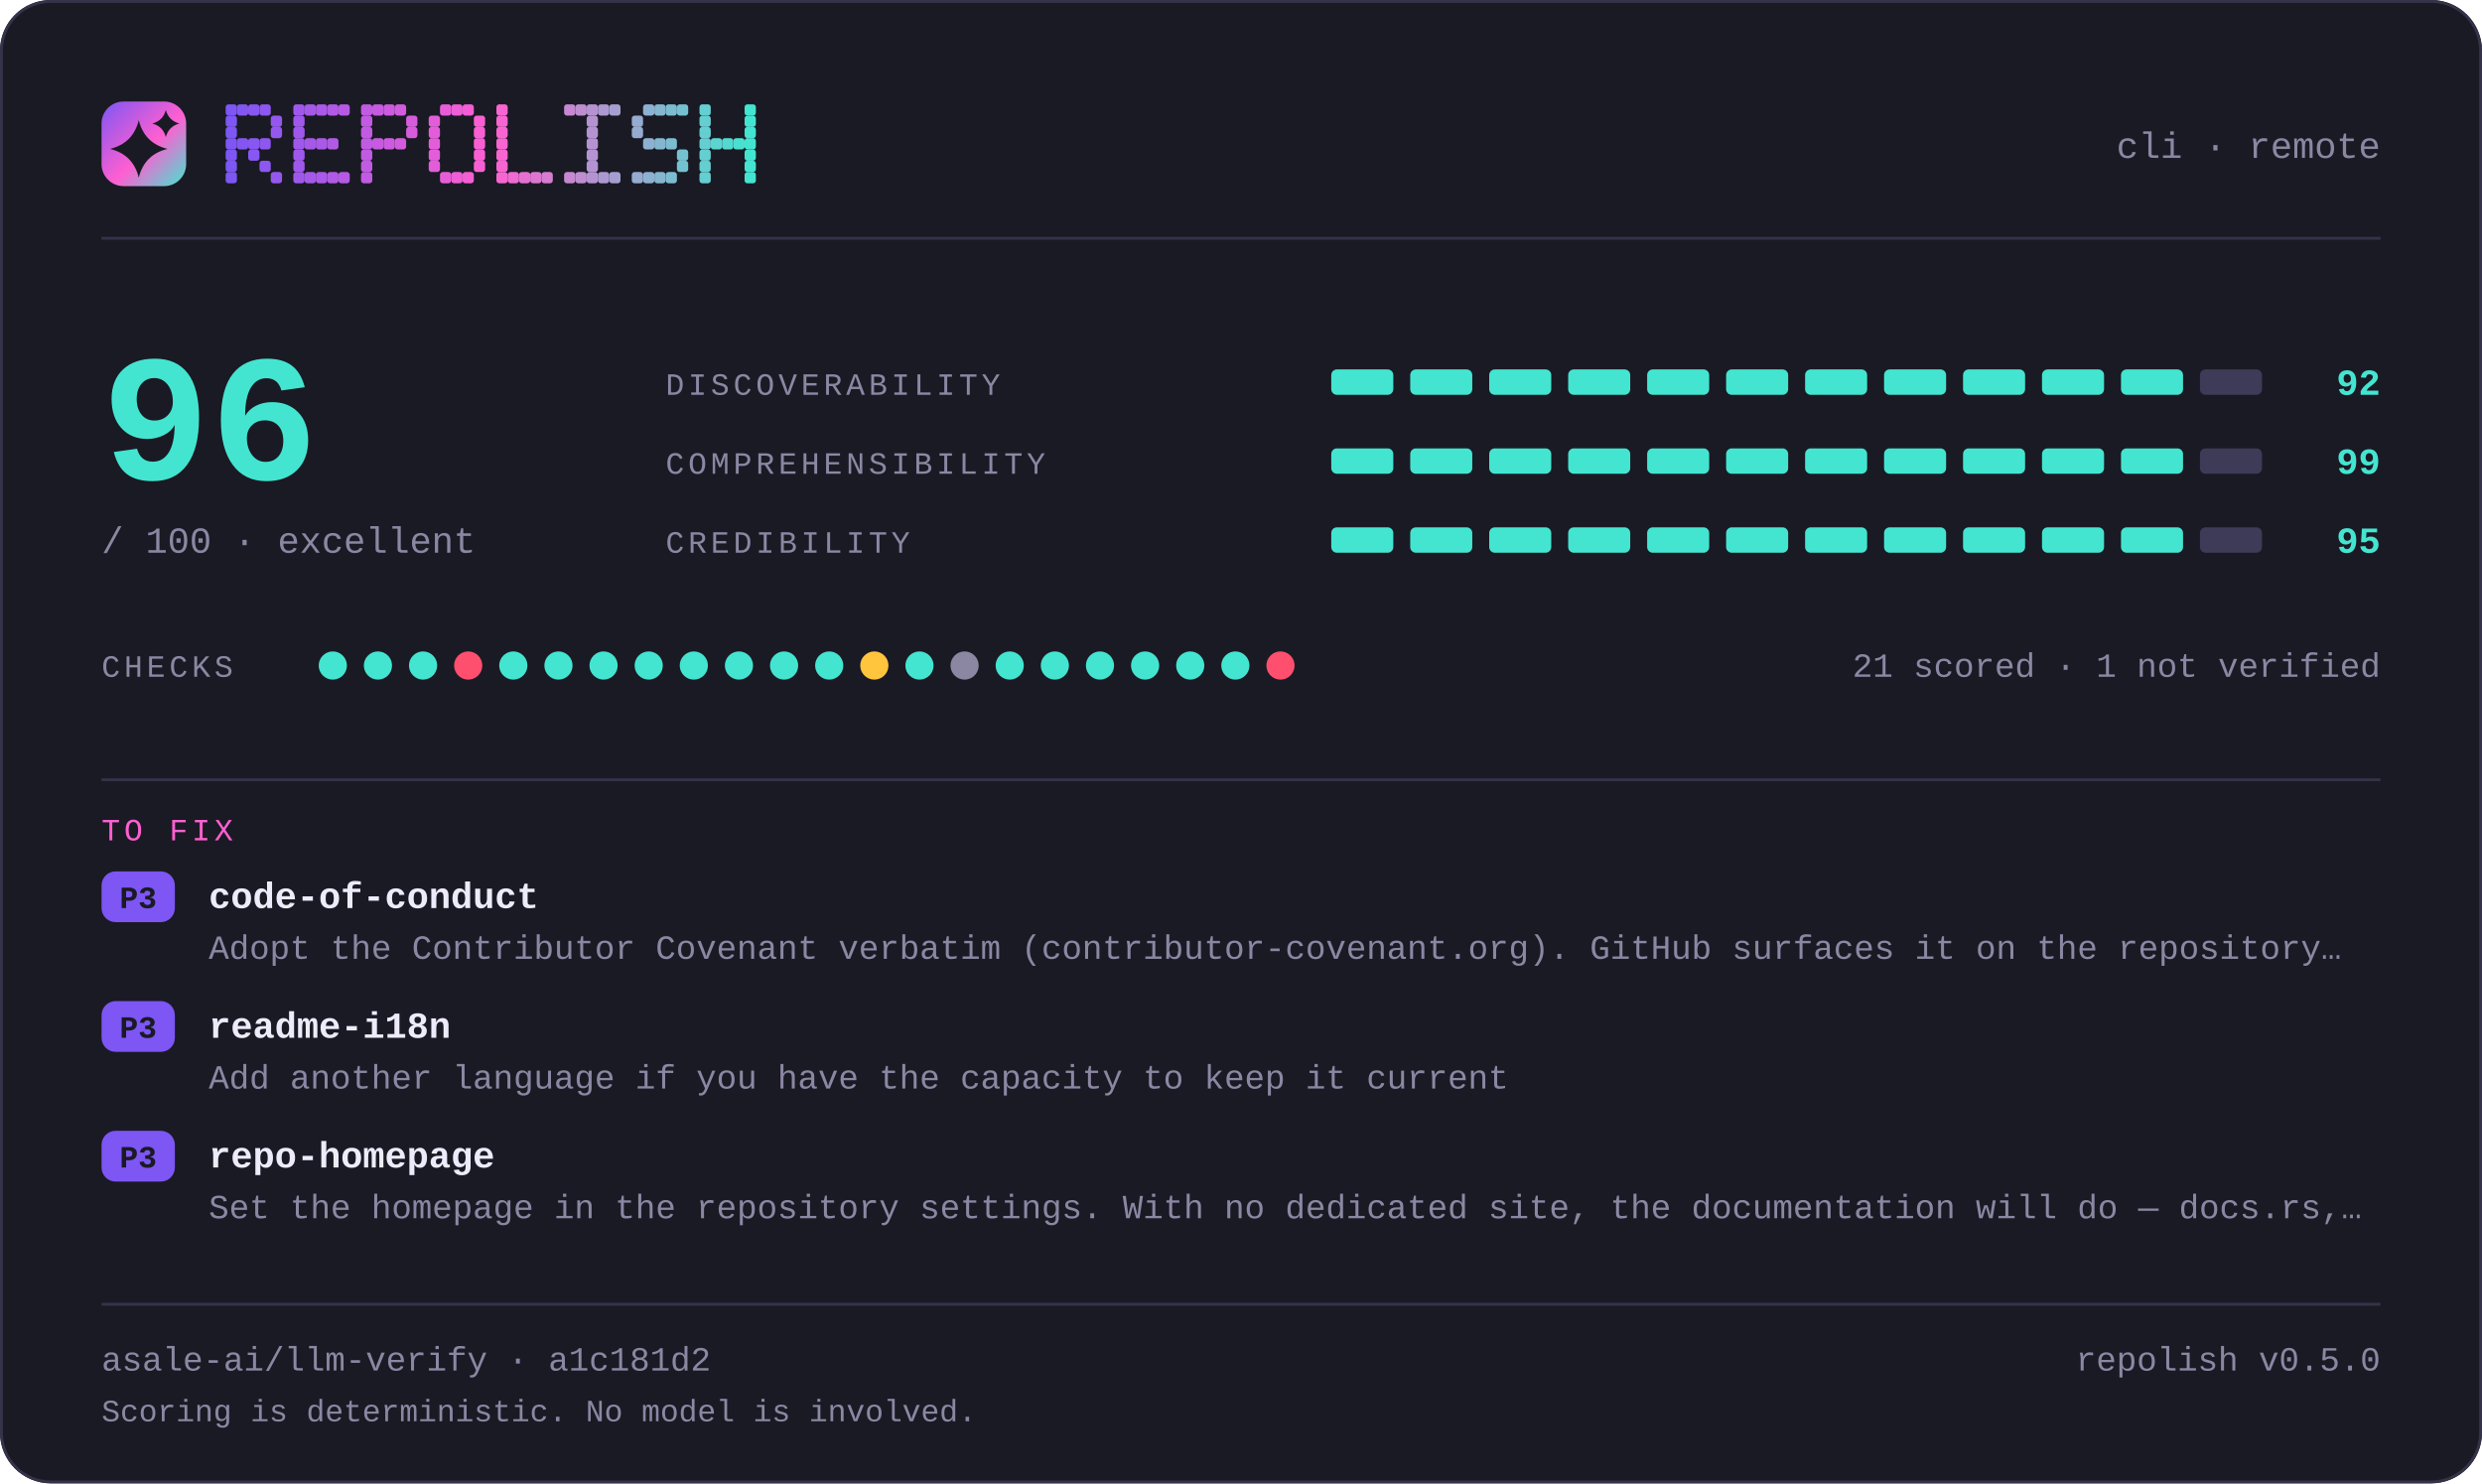
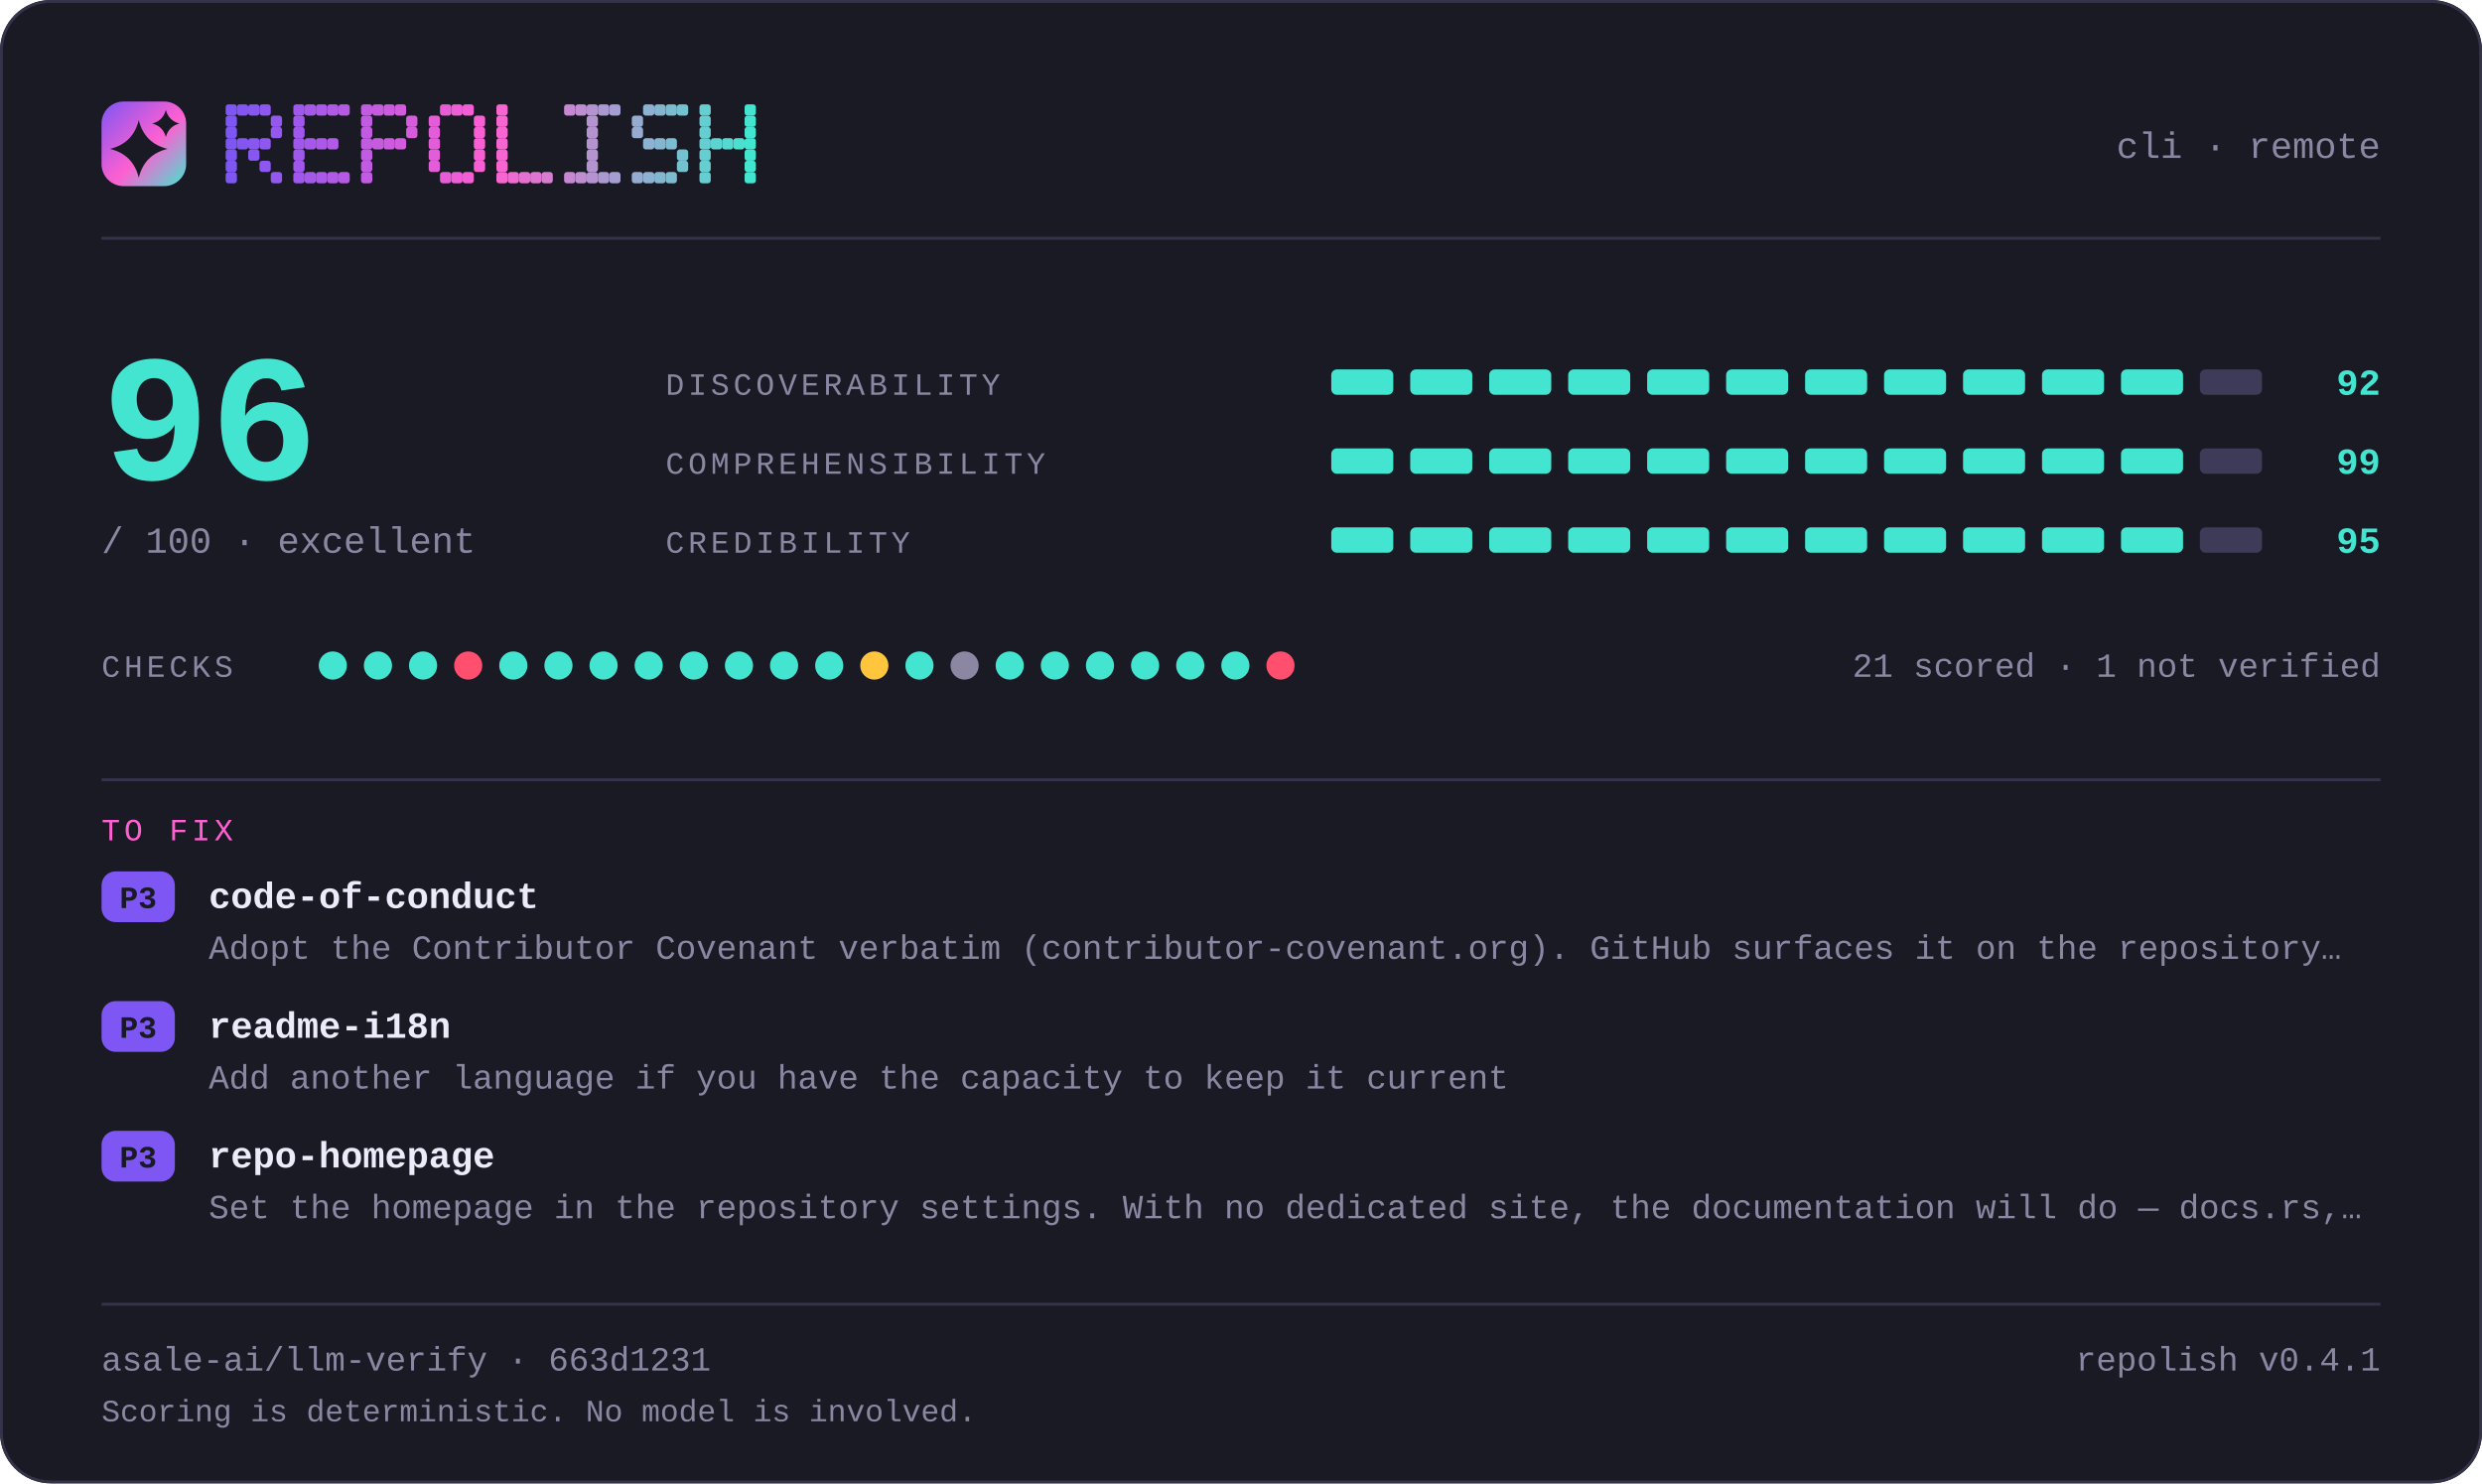
<svg xmlns="http://www.w3.org/2000/svg" width="880" height="526" viewBox="0 0 880 526" lang="en" role="img" aria-label="repolish report card — 96 out of 100">
  <defs>
    <linearGradient id="brand" x1="0" y1="0" x2="1" y2="1">
      <stop offset="0" stop-color="#7d56f4" />
      <stop offset="0.55" stop-color="#ff5fd1" />
      <stop offset="1" stop-color="#43e5d0" />
    </linearGradient>
  </defs>
  <style>
    .t { font-family: ui-monospace, SFMono-Regular, "SF Mono", Menlo, Consolas, "Liberation Mono", "Noto Sans Mono CJK SC", "Noto Sans Mono CJK JP", "Microsoft YaHei", "Hiragino Sans", "Yu Gothic", monospace; }
  </style>
  <rect x="0" y="0" width="880" height="526" rx="18.0" fill="#1a1a24" />
  <rect x="0.5" y="0.5" width="879" height="525" rx="17.5" fill="none" stroke="#35334a" />
  <rect x="36" y="36" width="30" height="30" rx="7.8" fill="url(#brand)" />
  <path d="M49.2 42.6Q51.2 50.8 59.4 52.8Q51.2 54.8 49.2 63.0Q47.2 54.8 39.0 52.8Q47.2 50.8 49.2 42.6Z" fill="#1a1a24" />
  <path d="M58.8 39.0Q59.8 42.8 63.6 43.8Q59.8 44.8 58.8 48.6Q57.8 44.8 54.0 43.8Q57.8 42.8 58.8 39.0Z" fill="#1a1a24" />
  <g fill="#7d56f4">
    <rect x="80" y="37" width="4" height="4" rx="1" />
    <rect x="80" y="41" width="4" height="4" rx="1" />
    <rect x="80" y="45" width="4" height="4" rx="1" />
    <rect x="80" y="49" width="4" height="4" rx="1" />
    <rect x="80" y="53" width="4" height="4" rx="1" />
    <rect x="80" y="57" width="4" height="4" rx="1" />
    <rect x="80" y="61" width="4" height="4" rx="1" />
  </g>
  <g fill="#8356f2">
    <rect x="84" y="37" width="4" height="4" rx="1" />
    <rect x="84" y="49" width="4" height="4" rx="1" />
  </g>
  <g fill="#8857f1">
    <rect x="88" y="37" width="4" height="4" rx="1" />
    <rect x="88" y="49" width="4" height="4" rx="1" />
    <rect x="88" y="53" width="4" height="4" rx="1" />
  </g>
  <g fill="#8e57ef">
    <rect x="92" y="37" width="4" height="4" rx="1" />
    <rect x="92" y="49" width="4" height="4" rx="1" />
    <rect x="92" y="57" width="4" height="4" rx="1" />
  </g>
  <g fill="#9458ee">
    <rect x="96" y="41" width="4" height="4" rx="1" />
    <rect x="96" y="45" width="4" height="4" rx="1" />
    <rect x="96" y="61" width="4" height="4" rx="1" />
  </g>
  <g fill="#9f58eb">
    <rect x="104" y="37" width="4" height="4" rx="1" />
    <rect x="104" y="41" width="4" height="4" rx="1" />
    <rect x="104" y="45" width="4" height="4" rx="1" />
    <rect x="104" y="49" width="4" height="4" rx="1" />
    <rect x="104" y="53" width="4" height="4" rx="1" />
    <rect x="104" y="57" width="4" height="4" rx="1" />
    <rect x="104" y="61" width="4" height="4" rx="1" />
  </g>
  <g fill="#a559e9">
    <rect x="108" y="37" width="4" height="4" rx="1" />
    <rect x="108" y="49" width="4" height="4" rx="1" />
    <rect x="108" y="61" width="4" height="4" rx="1" />
  </g>
  <g fill="#aa59e8">
    <rect x="112" y="37" width="4" height="4" rx="1" />
    <rect x="112" y="49" width="4" height="4" rx="1" />
    <rect x="112" y="61" width="4" height="4" rx="1" />
  </g>
  <g fill="#b05ae6">
    <rect x="116" y="37" width="4" height="4" rx="1" />
    <rect x="116" y="49" width="4" height="4" rx="1" />
    <rect x="116" y="61" width="4" height="4" rx="1" />
  </g>
  <g fill="#b65ae5">
    <rect x="120" y="37" width="4" height="4" rx="1" />
    <rect x="120" y="61" width="4" height="4" rx="1" />
  </g>
  <g fill="#c15be2">
    <rect x="128" y="37" width="4" height="4" rx="1" />
    <rect x="128" y="41" width="4" height="4" rx="1" />
    <rect x="128" y="45" width="4" height="4" rx="1" />
    <rect x="128" y="49" width="4" height="4" rx="1" />
    <rect x="128" y="53" width="4" height="4" rx="1" />
    <rect x="128" y="57" width="4" height="4" rx="1" />
    <rect x="128" y="61" width="4" height="4" rx="1" />
  </g>
  <g fill="#c65be0">
    <rect x="132" y="37" width="4" height="4" rx="1" />
    <rect x="132" y="49" width="4" height="4" rx="1" />
  </g>
  <g fill="#cc5bdf">
    <rect x="136" y="37" width="4" height="4" rx="1" />
    <rect x="136" y="49" width="4" height="4" rx="1" />
  </g>
  <g fill="#d25cdd">
    <rect x="140" y="37" width="4" height="4" rx="1" />
    <rect x="140" y="49" width="4" height="4" rx="1" />
  </g>
  <g fill="#d75cdc">
    <rect x="144" y="41" width="4" height="4" rx="1" />
    <rect x="144" y="45" width="4" height="4" rx="1" />
  </g>
  <g fill="#e35dd9">
    <rect x="152" y="41" width="4" height="4" rx="1" />
    <rect x="152" y="45" width="4" height="4" rx="1" />
    <rect x="152" y="49" width="4" height="4" rx="1" />
    <rect x="152" y="53" width="4" height="4" rx="1" />
    <rect x="152" y="57" width="4" height="4" rx="1" />
  </g>
  <g fill="#e85dd7">
    <rect x="156" y="37" width="4" height="4" rx="1" />
    <rect x="156" y="61" width="4" height="4" rx="1" />
  </g>
  <g fill="#ee5ed6">
    <rect x="160" y="37" width="4" height="4" rx="1" />
    <rect x="160" y="61" width="4" height="4" rx="1" />
  </g>
  <g fill="#f45ed4">
    <rect x="164" y="37" width="4" height="4" rx="1" />
    <rect x="164" y="61" width="4" height="4" rx="1" />
  </g>
  <g fill="#f95fd3">
    <rect x="168" y="41" width="4" height="4" rx="1" />
    <rect x="168" y="45" width="4" height="4" rx="1" />
    <rect x="168" y="49" width="4" height="4" rx="1" />
    <rect x="168" y="53" width="4" height="4" rx="1" />
    <rect x="168" y="57" width="4" height="4" rx="1" />
  </g>
  <g fill="#f765d1">
    <rect x="176" y="37" width="4" height="4" rx="1" />
    <rect x="176" y="41" width="4" height="4" rx="1" />
    <rect x="176" y="45" width="4" height="4" rx="1" />
    <rect x="176" y="49" width="4" height="4" rx="1" />
    <rect x="176" y="53" width="4" height="4" rx="1" />
    <rect x="176" y="57" width="4" height="4" rx="1" />
    <rect x="176" y="61" width="4" height="4" rx="1" />
  </g>
  <g fill="#ef6bd1">
    <rect x="180" y="61" width="4" height="4" rx="1" />
  </g>
  <g fill="#e670d1">
    <rect x="184" y="61" width="4" height="4" rx="1" />
  </g>
  <g fill="#de76d1">
    <rect x="188" y="61" width="4" height="4" rx="1" />
  </g>
  <g fill="#d67cd1">
    <rect x="192" y="61" width="4" height="4" rx="1" />
  </g>
  <g fill="#c688d1">
    <rect x="200" y="37" width="4" height="4" rx="1" />
    <rect x="200" y="61" width="4" height="4" rx="1" />
  </g>
  <g fill="#be8ed1">
    <rect x="204" y="37" width="4" height="4" rx="1" />
    <rect x="204" y="61" width="4" height="4" rx="1" />
  </g>
  <g fill="#b593d1">
    <rect x="208" y="37" width="4" height="4" rx="1" />
    <rect x="208" y="41" width="4" height="4" rx="1" />
    <rect x="208" y="45" width="4" height="4" rx="1" />
    <rect x="208" y="49" width="4" height="4" rx="1" />
    <rect x="208" y="53" width="4" height="4" rx="1" />
    <rect x="208" y="57" width="4" height="4" rx="1" />
    <rect x="208" y="61" width="4" height="4" rx="1" />
  </g>
  <g fill="#ad99d1">
    <rect x="212" y="37" width="4" height="4" rx="1" />
    <rect x="212" y="61" width="4" height="4" rx="1" />
  </g>
  <g fill="#a59fd1">
    <rect x="216" y="37" width="4" height="4" rx="1" />
    <rect x="216" y="61" width="4" height="4" rx="1" />
  </g>
  <g fill="#95abd0">
    <rect x="224" y="41" width="4" height="4" rx="1" />
    <rect x="224" y="45" width="4" height="4" rx="1" />
    <rect x="224" y="61" width="4" height="4" rx="1" />
  </g>
  <g fill="#8db1d0">
    <rect x="228" y="37" width="4" height="4" rx="1" />
    <rect x="228" y="49" width="4" height="4" rx="1" />
    <rect x="228" y="61" width="4" height="4" rx="1" />
  </g>
  <g fill="#84b6d0">
    <rect x="232" y="37" width="4" height="4" rx="1" />
    <rect x="232" y="49" width="4" height="4" rx="1" />
    <rect x="232" y="61" width="4" height="4" rx="1" />
  </g>
  <g fill="#7cbcd0">
    <rect x="236" y="37" width="4" height="4" rx="1" />
    <rect x="236" y="49" width="4" height="4" rx="1" />
    <rect x="236" y="61" width="4" height="4" rx="1" />
  </g>
  <g fill="#74c2d0">
    <rect x="240" y="37" width="4" height="4" rx="1" />
    <rect x="240" y="53" width="4" height="4" rx="1" />
    <rect x="240" y="57" width="4" height="4" rx="1" />
  </g>
  <g fill="#64ced0">
    <rect x="248" y="37" width="4" height="4" rx="1" />
    <rect x="248" y="41" width="4" height="4" rx="1" />
    <rect x="248" y="45" width="4" height="4" rx="1" />
    <rect x="248" y="49" width="4" height="4" rx="1" />
    <rect x="248" y="53" width="4" height="4" rx="1" />
    <rect x="248" y="57" width="4" height="4" rx="1" />
    <rect x="248" y="61" width="4" height="4" rx="1" />
  </g>
  <g fill="#5cd4d0">
    <rect x="252" y="49" width="4" height="4" rx="1" />
  </g>
  <g fill="#53d9d0">
    <rect x="256" y="49" width="4" height="4" rx="1" />
  </g>
  <g fill="#4bdfd0">
    <rect x="260" y="49" width="4" height="4" rx="1" />
  </g>
  <g fill="#43e5d0">
    <rect x="264" y="37" width="4" height="4" rx="1" />
    <rect x="264" y="41" width="4" height="4" rx="1" />
    <rect x="264" y="45" width="4" height="4" rx="1" />
    <rect x="264" y="49" width="4" height="4" rx="1" />
    <rect x="264" y="53" width="4" height="4" rx="1" />
    <rect x="264" y="57" width="4" height="4" rx="1" />
    <rect x="264" y="61" width="4" height="4" rx="1" />
  </g>
  <text class="t" x="844" y="56" font-size="13" fill="#8b87a3" text-anchor="end">cli · remote</text>
  <rect x="36" y="84" width="808" height="1" fill="#35334a" />
  <text class="t" x="36" y="170" font-size="64" fill="#43e5d0" text-anchor="start" font-weight="700">96</text>
  <text class="t" x="36" y="196" font-size="13" fill="#8b87a3" text-anchor="start">/ 100  ·  excellent</text>
  <text class="t" x="236" y="140" font-size="11" fill="#8b87a3" text-anchor="start" letter-spacing="1.4">DISCOVERABILITY</text>
  <rect x="472" y="131" width="22" height="9" rx="2.0" fill="#43e5d0" />
  <rect x="500" y="131" width="22" height="9" rx="2.0" fill="#43e5d0" />
  <rect x="528" y="131" width="22" height="9" rx="2.0" fill="#43e5d0" />
  <rect x="556" y="131" width="22" height="9" rx="2.0" fill="#43e5d0" />
  <rect x="584" y="131" width="22" height="9" rx="2.0" fill="#43e5d0" />
  <rect x="612" y="131" width="22" height="9" rx="2.0" fill="#43e5d0" />
  <rect x="640" y="131" width="22" height="9" rx="2.0" fill="#43e5d0" />
  <rect x="668" y="131" width="22" height="9" rx="2.0" fill="#43e5d0" />
  <rect x="696" y="131" width="22" height="9" rx="2.0" fill="#43e5d0" />
  <rect x="724" y="131" width="22" height="9" rx="2.0" fill="#43e5d0" />
  <rect x="752" y="131" width="22" height="9" rx="2.0" fill="#43e5d0" />
  <rect x="780" y="131" width="22" height="9" rx="2.0" fill="#3e3b58" />
  <text class="t" x="844" y="140" font-size="13" fill="#43e5d0" text-anchor="end" font-weight="700">92</text>
  <text class="t" x="236" y="168" font-size="11" fill="#8b87a3" text-anchor="start" letter-spacing="1.4">COMPREHENSIBILITY</text>
  <rect x="472" y="159" width="22" height="9" rx="2.0" fill="#43e5d0" />
  <rect x="500" y="159" width="22" height="9" rx="2.0" fill="#43e5d0" />
  <rect x="528" y="159" width="22" height="9" rx="2.0" fill="#43e5d0" />
  <rect x="556" y="159" width="22" height="9" rx="2.0" fill="#43e5d0" />
  <rect x="584" y="159" width="22" height="9" rx="2.0" fill="#43e5d0" />
  <rect x="612" y="159" width="22" height="9" rx="2.0" fill="#43e5d0" />
  <rect x="640" y="159" width="22" height="9" rx="2.0" fill="#43e5d0" />
  <rect x="668" y="159" width="22" height="9" rx="2.0" fill="#43e5d0" />
  <rect x="696" y="159" width="22" height="9" rx="2.0" fill="#43e5d0" />
  <rect x="724" y="159" width="22" height="9" rx="2.0" fill="#43e5d0" />
  <rect x="752" y="159" width="22" height="9" rx="2.0" fill="#43e5d0" />
  <rect x="780" y="159" width="22" height="9" rx="2.0" fill="#3e3b58" />
  <text class="t" x="844" y="168" font-size="13" fill="#43e5d0" text-anchor="end" font-weight="700">99</text>
  <text class="t" x="236" y="196" font-size="11" fill="#8b87a3" text-anchor="start" letter-spacing="1.4">CREDIBILITY</text>
  <rect x="472" y="187" width="22" height="9" rx="2.0" fill="#43e5d0" />
  <rect x="500" y="187" width="22" height="9" rx="2.0" fill="#43e5d0" />
  <rect x="528" y="187" width="22" height="9" rx="2.0" fill="#43e5d0" />
  <rect x="556" y="187" width="22" height="9" rx="2.0" fill="#43e5d0" />
  <rect x="584" y="187" width="22" height="9" rx="2.0" fill="#43e5d0" />
  <rect x="612" y="187" width="22" height="9" rx="2.0" fill="#43e5d0" />
  <rect x="640" y="187" width="22" height="9" rx="2.0" fill="#43e5d0" />
  <rect x="668" y="187" width="22" height="9" rx="2.0" fill="#43e5d0" />
  <rect x="696" y="187" width="22" height="9" rx="2.0" fill="#43e5d0" />
  <rect x="724" y="187" width="22" height="9" rx="2.0" fill="#43e5d0" />
  <rect x="752" y="187" width="22" height="9" rx="2.0" fill="#43e5d0" />
  <rect x="780" y="187" width="22" height="9" rx="2.0" fill="#3e3b58" />
  <text class="t" x="844" y="196" font-size="13" fill="#43e5d0" text-anchor="end" font-weight="700">95</text>
  <text class="t" x="36" y="240" font-size="11" fill="#8b87a3" text-anchor="start" letter-spacing="1.4">CHECKS</text>
  <circle cx="118" cy="236" r="5" fill="#43e5d0" />
  <circle cx="134" cy="236" r="5" fill="#43e5d0" />
  <circle cx="150" cy="236" r="5" fill="#43e5d0" />
  <circle cx="166" cy="236" r="5" fill="#ff4f6e" />
  <circle cx="182" cy="236" r="5" fill="#43e5d0" />
  <circle cx="198" cy="236" r="5" fill="#43e5d0" />
  <circle cx="214" cy="236" r="5" fill="#43e5d0" />
  <circle cx="230" cy="236" r="5" fill="#43e5d0" />
  <circle cx="246" cy="236" r="5" fill="#43e5d0" />
  <circle cx="262" cy="236" r="5" fill="#43e5d0" />
  <circle cx="278" cy="236" r="5" fill="#43e5d0" />
  <circle cx="294" cy="236" r="5" fill="#43e5d0" />
  <circle cx="310" cy="236" r="5" fill="#ffc53d" />
  <circle cx="326" cy="236" r="5" fill="#43e5d0" />
  <circle cx="342" cy="236" r="5" fill="#8b87a3" />
  <circle cx="358" cy="236" r="5" fill="#43e5d0" />
  <circle cx="374" cy="236" r="5" fill="#43e5d0" />
  <circle cx="390" cy="236" r="5" fill="#43e5d0" />
  <circle cx="406" cy="236" r="5" fill="#43e5d0" />
  <circle cx="422" cy="236" r="5" fill="#43e5d0" />
  <circle cx="438" cy="236" r="5" fill="#43e5d0" />
  <circle cx="454" cy="236" r="5" fill="#ff4f6e" />
  <text class="t" x="844" y="240" font-size="12" fill="#8b87a3" text-anchor="end">21 scored · 1 not verified</text>
  <rect x="36" y="276" width="808" height="1" fill="#35334a" />
  <text class="t" x="36" y="298" font-size="11" fill="#ff5fd1" text-anchor="start" letter-spacing="1.4">TO FIX</text>
  <rect x="36" y="309" width="26" height="18" rx="5.0" fill="#7d56f4" />
  <text class="t" x="49" y="322" font-size="11" fill="#1a1a24" text-anchor="middle" font-weight="700">P3</text>
  <text class="t" x="74" y="322" font-size="13" fill="#edebfa" text-anchor="start" font-weight="700">code-of-conduct</text>
  <text class="t" x="74" y="340" font-size="12" fill="#8b87a3" text-anchor="start">Adopt the Contributor Covenant verbatim (contributor-covenant.org). GitHub surfaces it on the repository…</text>
  <rect x="36" y="355" width="26" height="18" rx="5.0" fill="#7d56f4" />
  <text class="t" x="49" y="368" font-size="11" fill="#1a1a24" text-anchor="middle" font-weight="700">P3</text>
  <text class="t" x="74" y="368" font-size="13" fill="#edebfa" text-anchor="start" font-weight="700">readme-i18n</text>
  <text class="t" x="74" y="386" font-size="12" fill="#8b87a3" text-anchor="start">Add another language if you have the capacity to keep it current</text>
  <rect x="36" y="401" width="26" height="18" rx="5.0" fill="#7d56f4" />
  <text class="t" x="49" y="414" font-size="11" fill="#1a1a24" text-anchor="middle" font-weight="700">P3</text>
  <text class="t" x="74" y="414" font-size="13" fill="#edebfa" text-anchor="start" font-weight="700">repo-homepage</text>
  <text class="t" x="74" y="432" font-size="12" fill="#8b87a3" text-anchor="start">Set the homepage in the repository settings. With no dedicated site, the documentation will do — docs.rs,…</text>
  <rect x="36" y="462" width="808" height="1" fill="#35334a" />
-   <text class="t" x="36" y="486" font-size="12" fill="#8b87a3" text-anchor="start">asale-ai/llm-verify · a1c181d2</text>
-   <text class="t" x="844" y="486" font-size="12" fill="#8b87a3" text-anchor="end">repolish v0.5.0</text>
+   <text class="t" x="36" y="486" font-size="12" fill="#8b87a3" text-anchor="start">asale-ai/llm-verify · 663d1231</text>
+   <text class="t" x="844" y="486" font-size="12" fill="#8b87a3" text-anchor="end">repolish v0.4.1</text>
  <text class="t" x="36" y="504" font-size="11" fill="#8b87a3" text-anchor="start">Scoring is deterministic. No model is involved.</text>
</svg>
